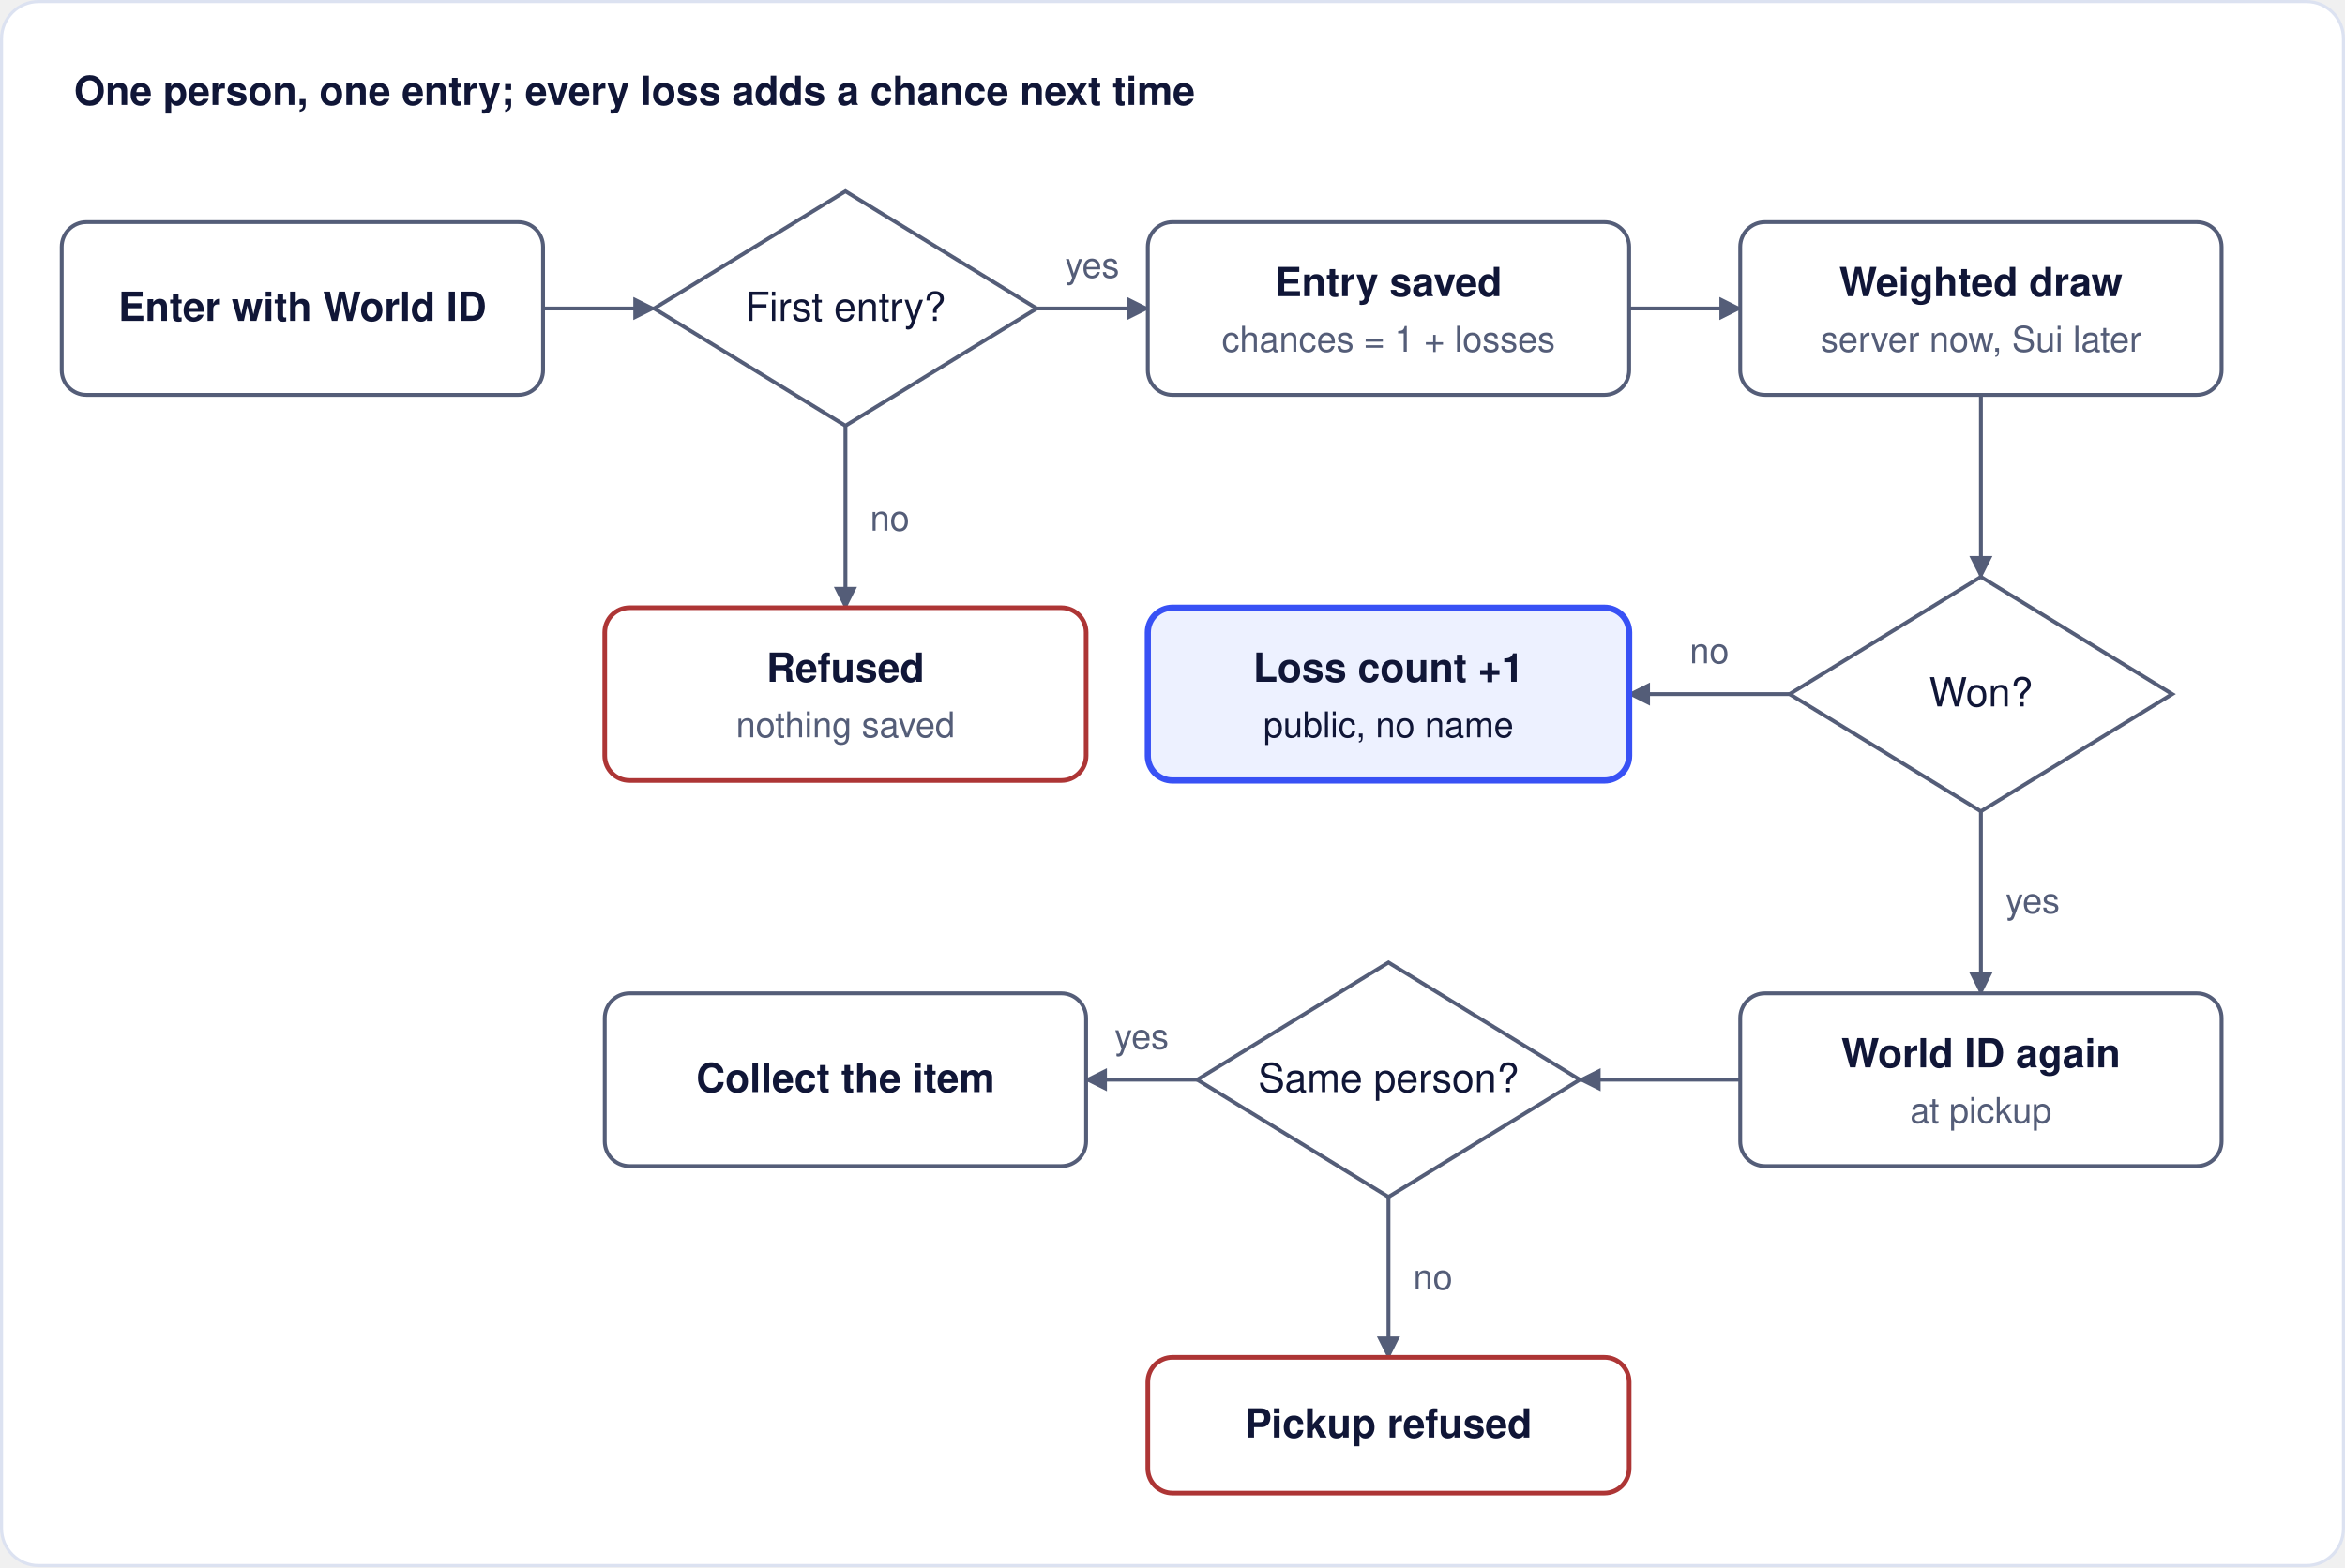
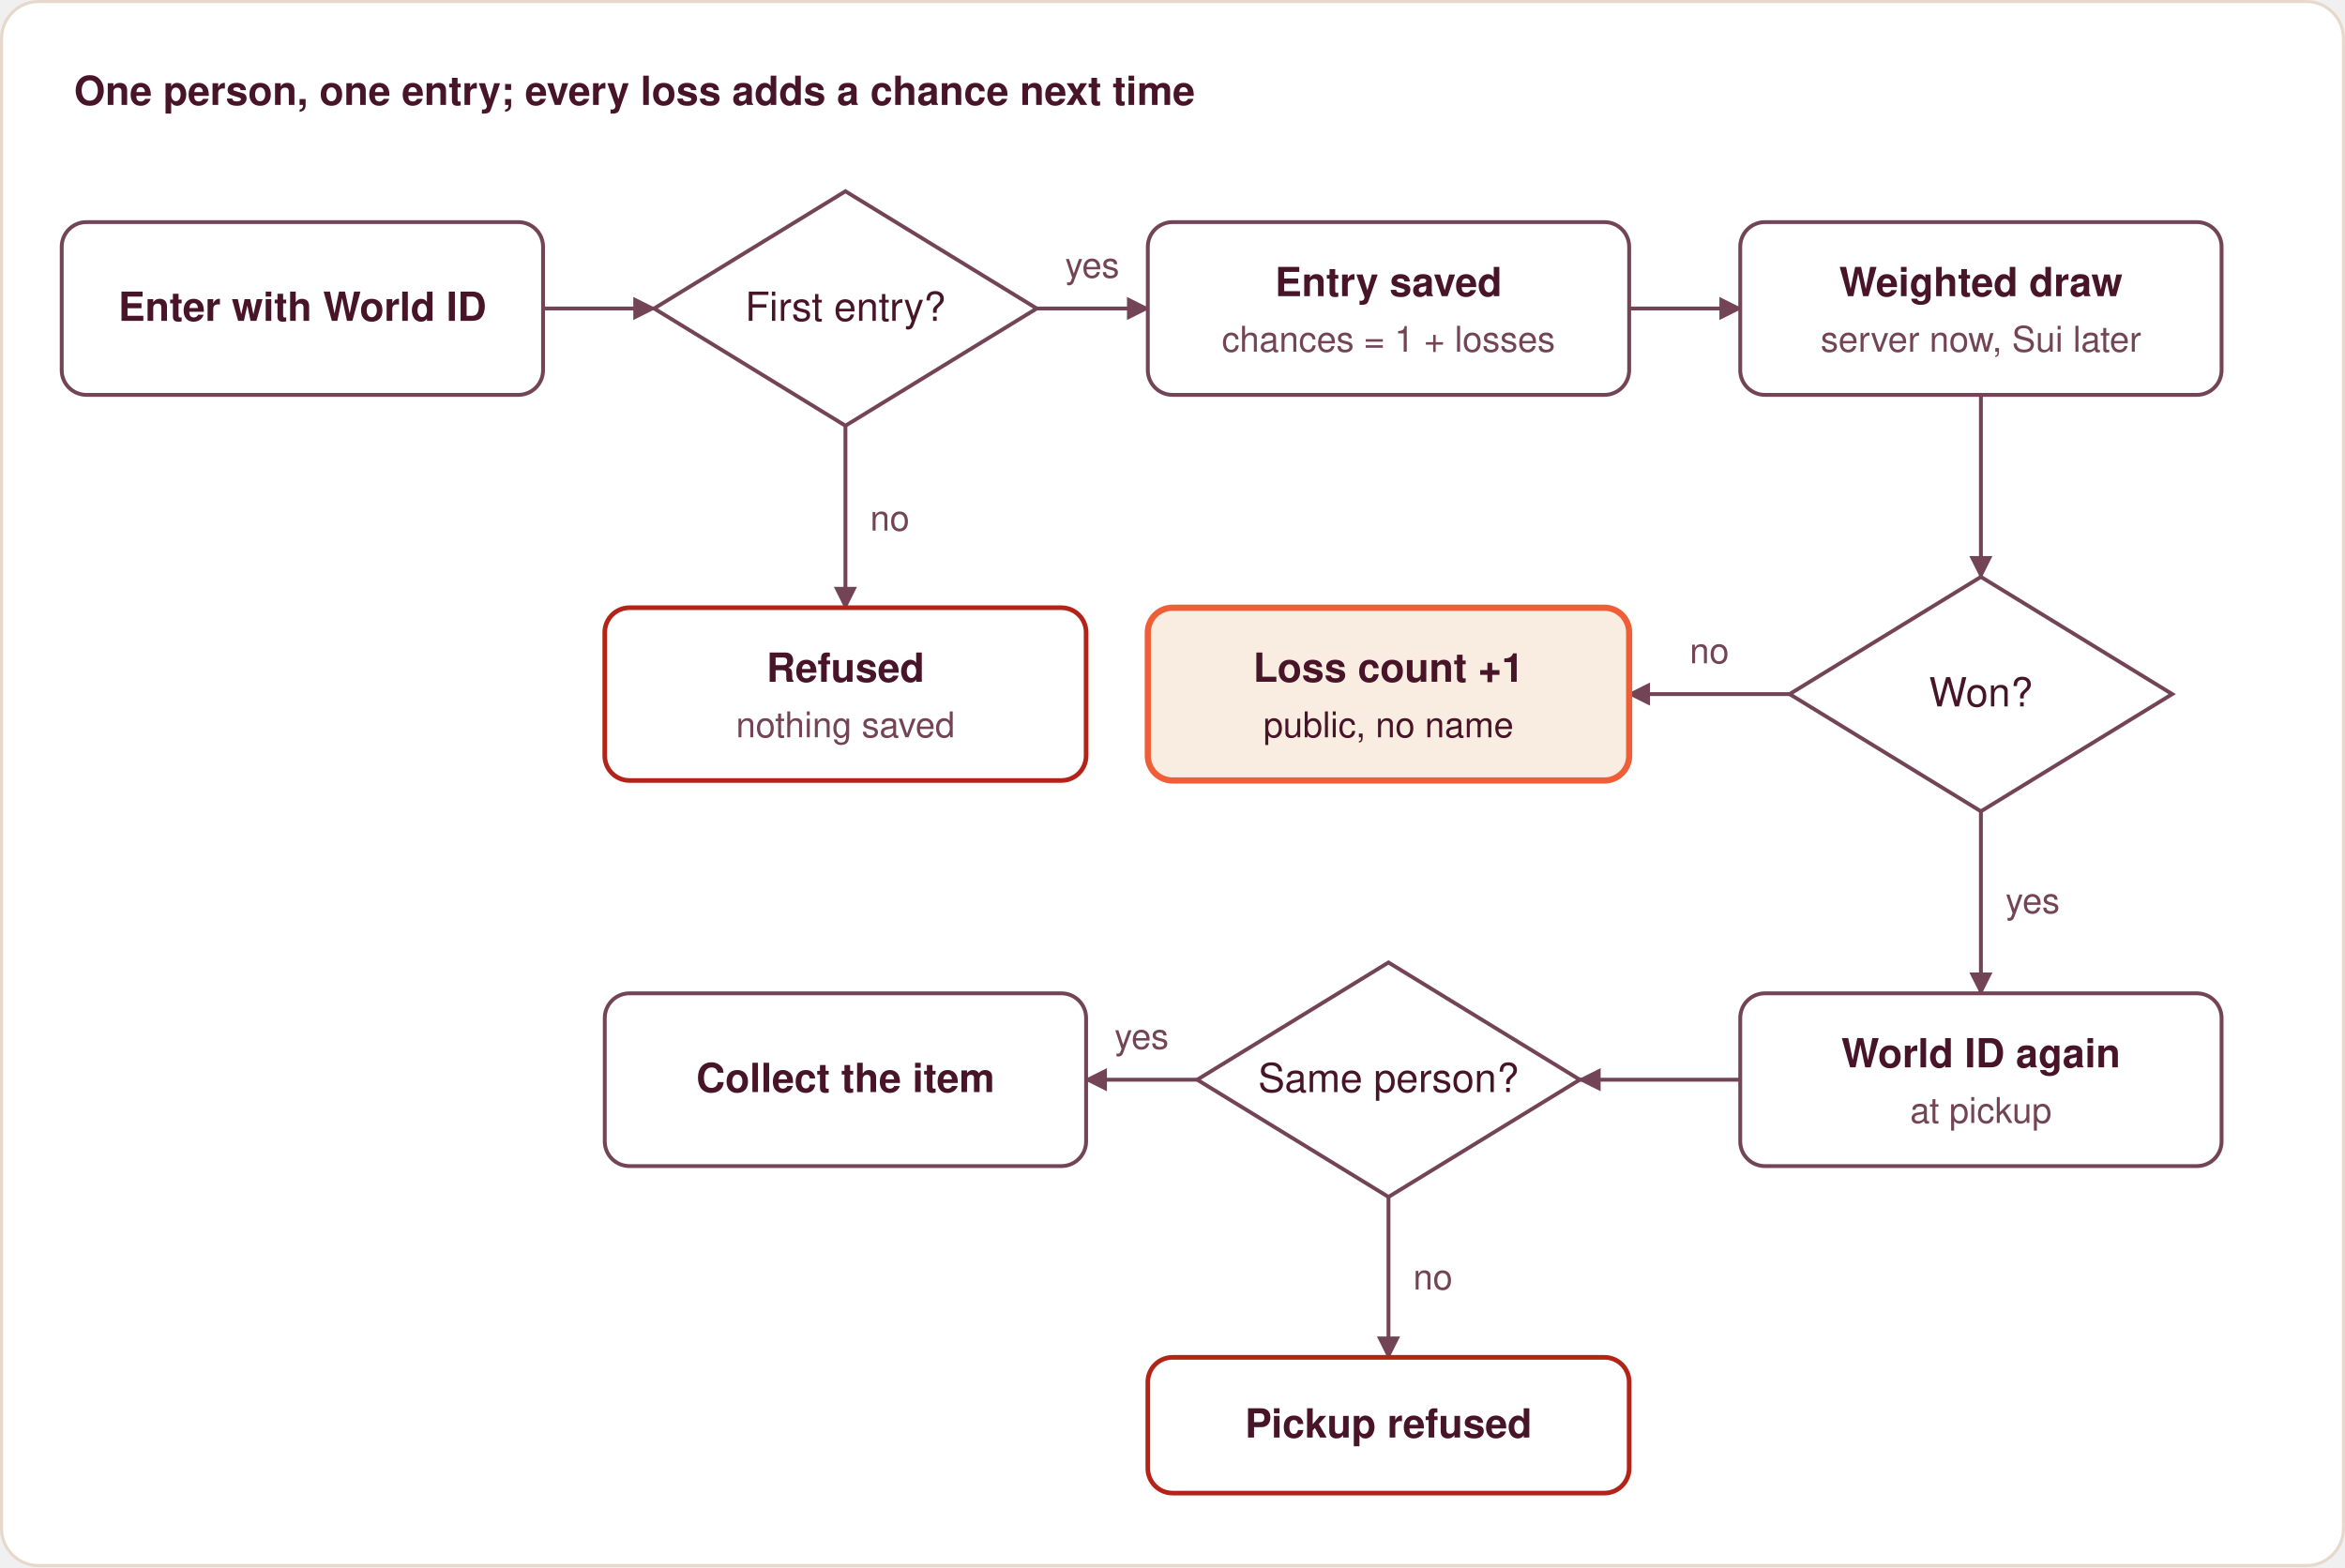
- <svg xmlns="http://www.w3.org/2000/svg" viewBox="0 0 760 508" width="760" height="508" role="img" font-size="13" font-family="Manrope, -apple-system, BlinkMacSystemFont, 'Segoe UI', Helvetica, Arial, sans-serif">
-   <rect x="0.5" y="0.5" width="759" height="507" rx="12" fill="#FFFFFF" stroke="#DCE2F1" />
+ <svg xmlns="http://www.w3.org/2000/svg" viewBox="0 0 760 508" width="760" height="508" role="img" font-size="13" font-family="Geist, -apple-system, BlinkMacSystemFont, 'Segoe UI', Helvetica, Arial, sans-serif">
+   <rect x="0.5" y="0.5" width="759" height="507" rx="12" fill="#FFFFFF" stroke="#E6D9CC" />
  <defs>
    <marker id="flow-arrow" viewBox="0 0 10 10" refX="9" refY="5" markerWidth="6" markerHeight="6" orient="auto-start-reverse">
-       <path d="M0 0L10 5L0 10z" fill="#545D78" />
+       <path d="M0 0L10 5L0 10z" fill="#734455" />
    </marker>
  </defs>
-   <text x="24" y="34" text-anchor="start" font-weight="600" fill="#101637">One person, one entry; every loss adds a chance next time</text>
-   <g fill="none" stroke="#545D78" stroke-width="1.25">
+   <text x="24" y="34" text-anchor="start" font-weight="600" fill="#481427">One person, one entry; every loss adds a chance next time</text>
+   <g fill="none" stroke="#734455" stroke-width="1.25">
    <path d="M176 100H212" marker-end="url(#flow-arrow)" />
    <path d="M336 100H372" marker-end="url(#flow-arrow)" />
    <path d="M528 100H564" marker-end="url(#flow-arrow)" />
    <path d="M274 138V197" marker-end="url(#flow-arrow)" />
    <path d="M642 128V187" marker-end="url(#flow-arrow)" />
    <path d="M580 225H528" marker-end="url(#flow-arrow)" />
    <path d="M642 263V322" marker-end="url(#flow-arrow)" />
    <path d="M564 350H512" marker-end="url(#flow-arrow)" />
    <path d="M388 350H352" marker-end="url(#flow-arrow)" />
    <path d="M450 388V440" marker-end="url(#flow-arrow)" />
  </g>
-   <rect x="20" y="72" width="156" height="56" rx="8" fill="#FFFFFF" stroke="#545D78" stroke-width="1.25" />
-   <text x="98" y="104" text-anchor="middle" font-weight="600" fill="#101637">Enter with World ID</text>
-   <polygon points="212,100 274,62 336,100 274,138" fill="#FFFFFF" stroke="#545D78" stroke-width="1.25" />
-   <text x="274" y="104" text-anchor="middle" fill="#101637">First entry?</text>
-   <rect x="372" y="72" width="156" height="56" rx="8" fill="#FFFFFF" stroke="#545D78" stroke-width="1.25" />
-   <text x="450" y="96" text-anchor="middle" font-weight="600" fill="#101637">Entry saved</text>
-   <text x="450" y="114" text-anchor="middle" font-size="11.5" fill="#545D78">chances = 1 + losses</text>
-   <rect x="564" y="72" width="156" height="56" rx="8" fill="#FFFFFF" stroke="#545D78" stroke-width="1.25" />
-   <text x="642" y="96" text-anchor="middle" font-weight="600" fill="#101637">Weighted draw</text>
-   <text x="642" y="114" text-anchor="middle" font-size="11.5" fill="#545D78">server now, Sui later</text>
-   <rect x="196" y="197" width="156" height="56" rx="8" fill="#FFFFFF" stroke="#AD3535" stroke-width="1.5" />
-   <text x="274" y="221" text-anchor="middle" font-weight="600" fill="#101637">Refused</text>
-   <text x="274" y="239" text-anchor="middle" font-size="11.5" fill="#545D78">nothing saved</text>
-   <rect x="372" y="197" width="156" height="56" rx="8" fill="#EDF1FF" stroke="#3851F5" stroke-width="2" />
-   <text x="450" y="221" text-anchor="middle" font-weight="600" fill="#101637">Loss count +1</text>
-   <text x="450" y="239" text-anchor="middle" font-size="11.5" fill="#101637">public, no name</text>
-   <polygon points="580,225 642,187 704,225 642,263" fill="#FFFFFF" stroke="#545D78" stroke-width="1.25" />
-   <text x="642" y="229" text-anchor="middle" fill="#101637">Won?</text>
-   <rect x="564" y="322" width="156" height="56" rx="8" fill="#FFFFFF" stroke="#545D78" stroke-width="1.25" />
-   <text x="642" y="346" text-anchor="middle" font-weight="600" fill="#101637">World ID again</text>
-   <text x="642" y="364" text-anchor="middle" font-size="11.5" fill="#545D78">at pickup</text>
-   <polygon points="388,350 450,312 512,350 450,388" fill="#FFFFFF" stroke="#545D78" stroke-width="1.25" />
-   <text x="450" y="354" text-anchor="middle" fill="#101637">Same person?</text>
-   <rect x="196" y="322" width="156" height="56" rx="8" fill="#FFFFFF" stroke="#545D78" stroke-width="1.25" />
-   <text x="274" y="354" text-anchor="middle" font-weight="600" fill="#101637">Collect the item</text>
-   <rect x="372" y="440" width="156" height="44" rx="8" fill="#FFFFFF" stroke="#AD3535" stroke-width="1.5" />
-   <text x="450" y="466" text-anchor="middle" font-weight="600" fill="#101637">Pickup refused</text>
-   <text x="354" y="90" text-anchor="middle" font-size="11.5" fill="#545D78">yes</text>
-   <text x="282" y="172" text-anchor="start" font-size="11.5" fill="#545D78">no</text>
-   <text x="554" y="215" text-anchor="middle" font-size="11.5" fill="#545D78">no</text>
-   <text x="650" y="296" text-anchor="start" font-size="11.5" fill="#545D78">yes</text>
-   <text x="370" y="340" text-anchor="middle" font-size="11.5" fill="#545D78">yes</text>
-   <text x="458" y="418" text-anchor="start" font-size="11.5" fill="#545D78">no</text>
+   <rect x="20" y="72" width="156" height="56" rx="8" fill="#FFFFFF" stroke="#734455" stroke-width="1.25" />
+   <text x="98" y="104" text-anchor="middle" font-weight="600" fill="#481427">Enter with World ID</text>
+   <polygon points="212,100 274,62 336,100 274,138" fill="#FFFFFF" stroke="#734455" stroke-width="1.25" />
+   <text x="274" y="104" text-anchor="middle" fill="#481427">First entry?</text>
+   <rect x="372" y="72" width="156" height="56" rx="8" fill="#FFFFFF" stroke="#734455" stroke-width="1.25" />
+   <text x="450" y="96" text-anchor="middle" font-weight="600" fill="#481427">Entry saved</text>
+   <text x="450" y="114" text-anchor="middle" font-size="11.5" fill="#734455">chances = 1 + losses</text>
+   <rect x="564" y="72" width="156" height="56" rx="8" fill="#FFFFFF" stroke="#734455" stroke-width="1.25" />
+   <text x="642" y="96" text-anchor="middle" font-weight="600" fill="#481427">Weighted draw</text>
+   <text x="642" y="114" text-anchor="middle" font-size="11.5" fill="#734455">server now, Sui later</text>
+   <rect x="196" y="197" width="156" height="56" rx="8" fill="#FFFFFF" stroke="#B42318" stroke-width="1.5" />
+   <text x="274" y="221" text-anchor="middle" font-weight="600" fill="#481427">Refused</text>
+   <text x="274" y="239" text-anchor="middle" font-size="11.5" fill="#734455">nothing saved</text>
+   <rect x="372" y="197" width="156" height="56" rx="8" fill="#F9EDE2" stroke="#EF5E36" stroke-width="2" />
+   <text x="450" y="221" text-anchor="middle" font-weight="600" fill="#481427">Loss count +1</text>
+   <text x="450" y="239" text-anchor="middle" font-size="11.5" fill="#481427">public, no name</text>
+   <polygon points="580,225 642,187 704,225 642,263" fill="#FFFFFF" stroke="#734455" stroke-width="1.25" />
+   <text x="642" y="229" text-anchor="middle" fill="#481427">Won?</text>
+   <rect x="564" y="322" width="156" height="56" rx="8" fill="#FFFFFF" stroke="#734455" stroke-width="1.25" />
+   <text x="642" y="346" text-anchor="middle" font-weight="600" fill="#481427">World ID again</text>
+   <text x="642" y="364" text-anchor="middle" font-size="11.5" fill="#734455">at pickup</text>
+   <polygon points="388,350 450,312 512,350 450,388" fill="#FFFFFF" stroke="#734455" stroke-width="1.25" />
+   <text x="450" y="354" text-anchor="middle" fill="#481427">Same person?</text>
+   <rect x="196" y="322" width="156" height="56" rx="8" fill="#FFFFFF" stroke="#734455" stroke-width="1.25" />
+   <text x="274" y="354" text-anchor="middle" font-weight="600" fill="#481427">Collect the item</text>
+   <rect x="372" y="440" width="156" height="44" rx="8" fill="#FFFFFF" stroke="#B42318" stroke-width="1.5" />
+   <text x="450" y="466" text-anchor="middle" font-weight="600" fill="#481427">Pickup refused</text>
+   <text x="354" y="90" text-anchor="middle" font-size="11.5" fill="#734455">yes</text>
+   <text x="282" y="172" text-anchor="start" font-size="11.5" fill="#734455">no</text>
+   <text x="554" y="215" text-anchor="middle" font-size="11.5" fill="#734455">no</text>
+   <text x="650" y="296" text-anchor="start" font-size="11.5" fill="#734455">yes</text>
+   <text x="370" y="340" text-anchor="middle" font-size="11.5" fill="#734455">yes</text>
+   <text x="458" y="418" text-anchor="start" font-size="11.5" fill="#734455">no</text>
</svg>
